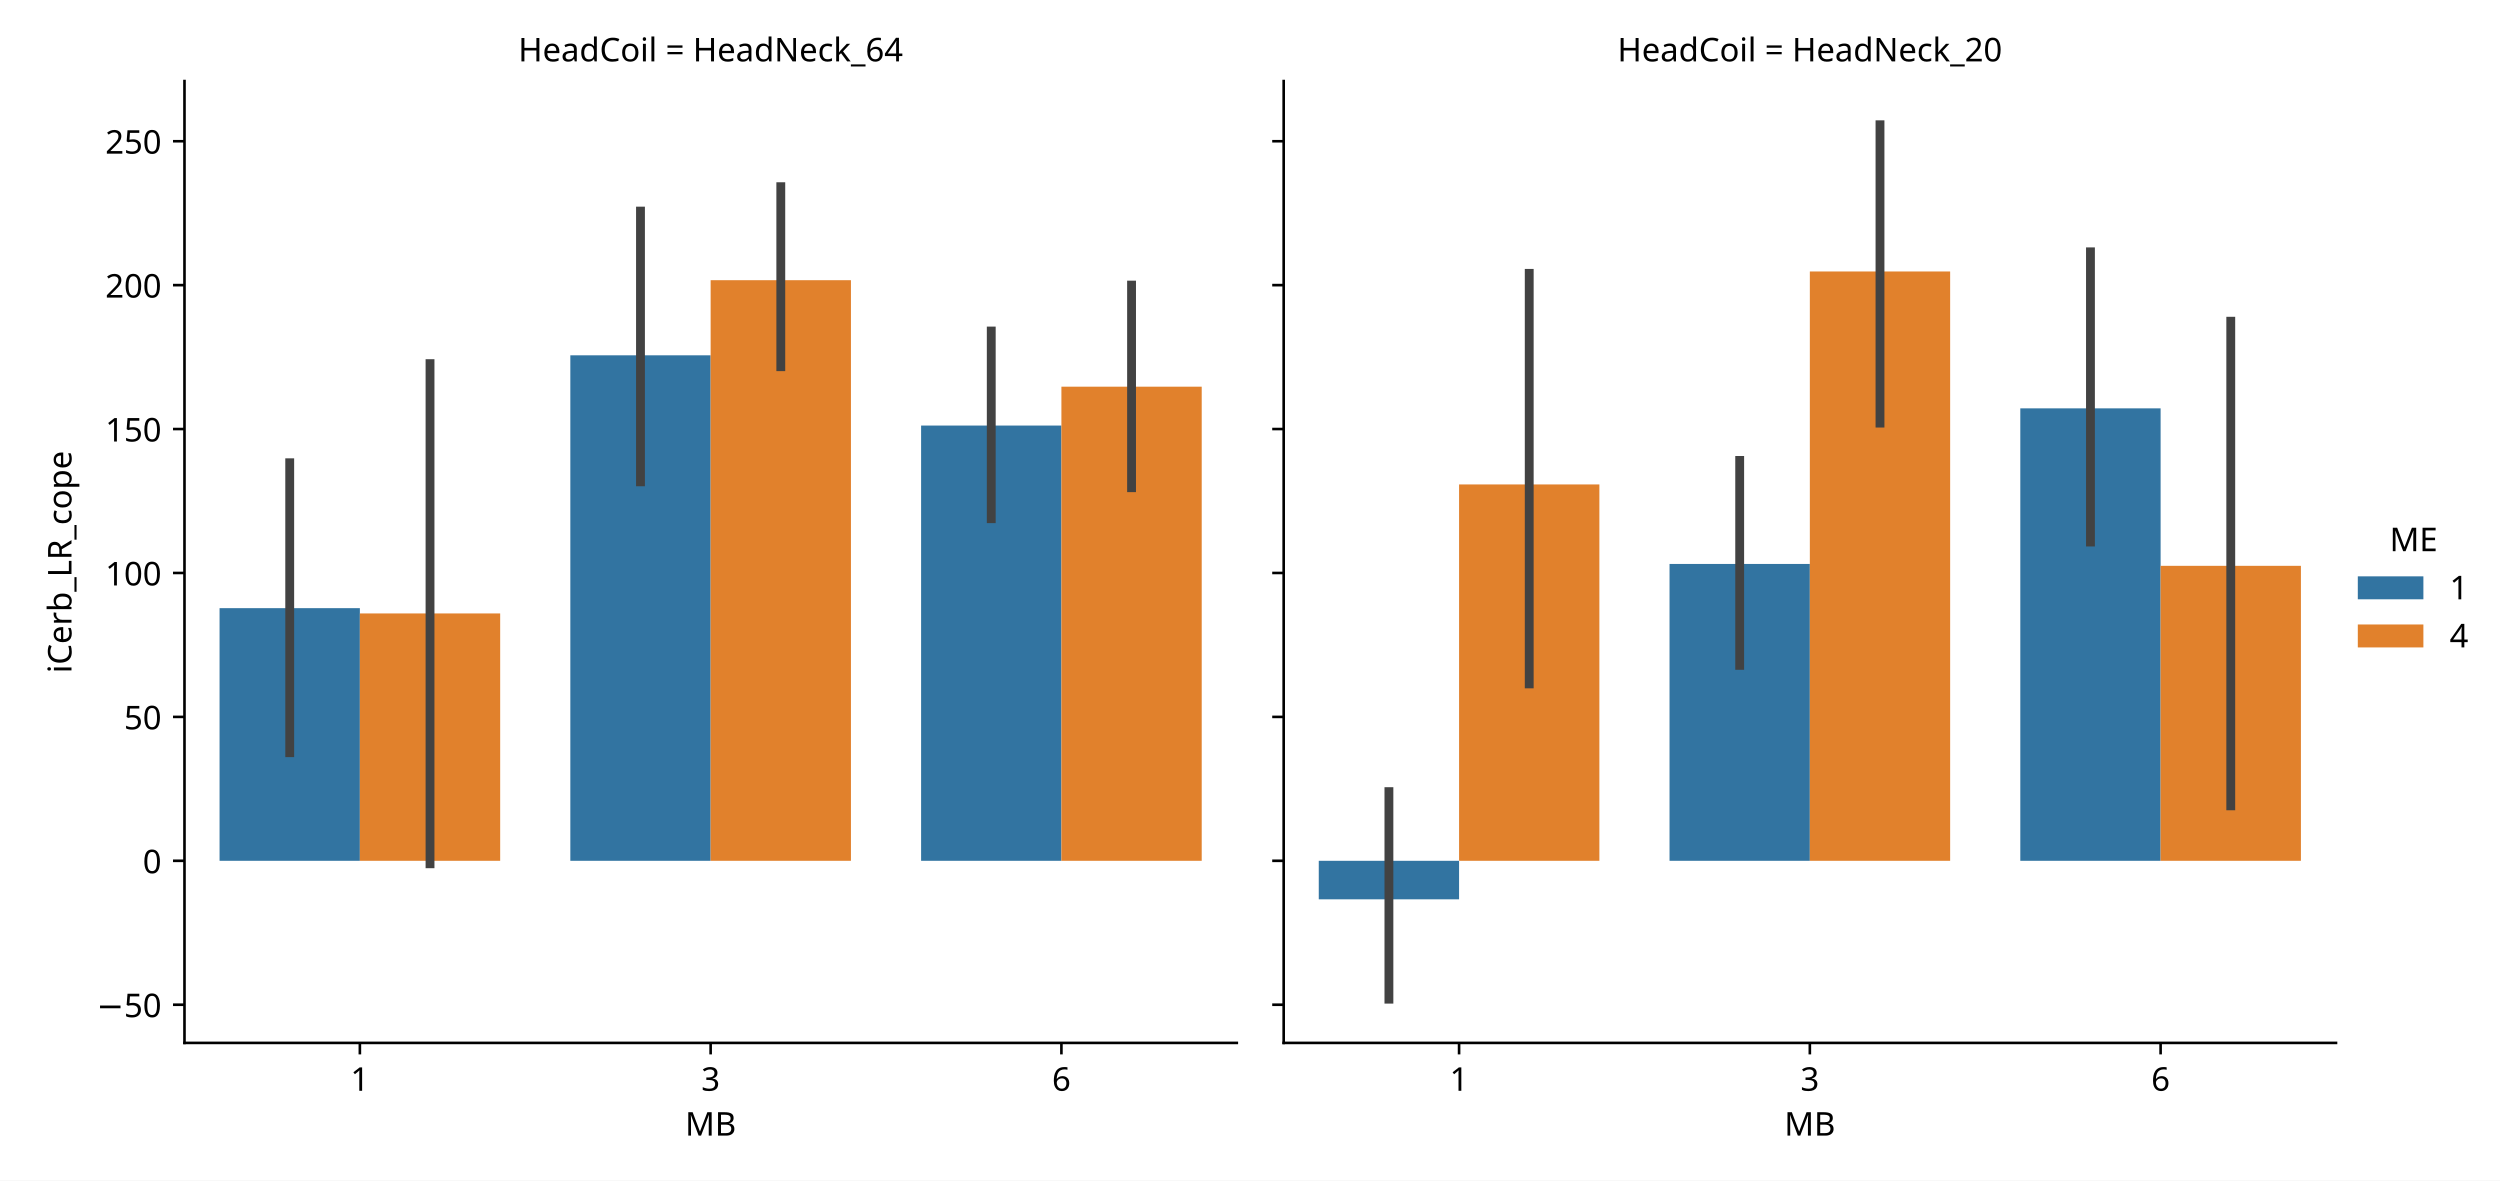
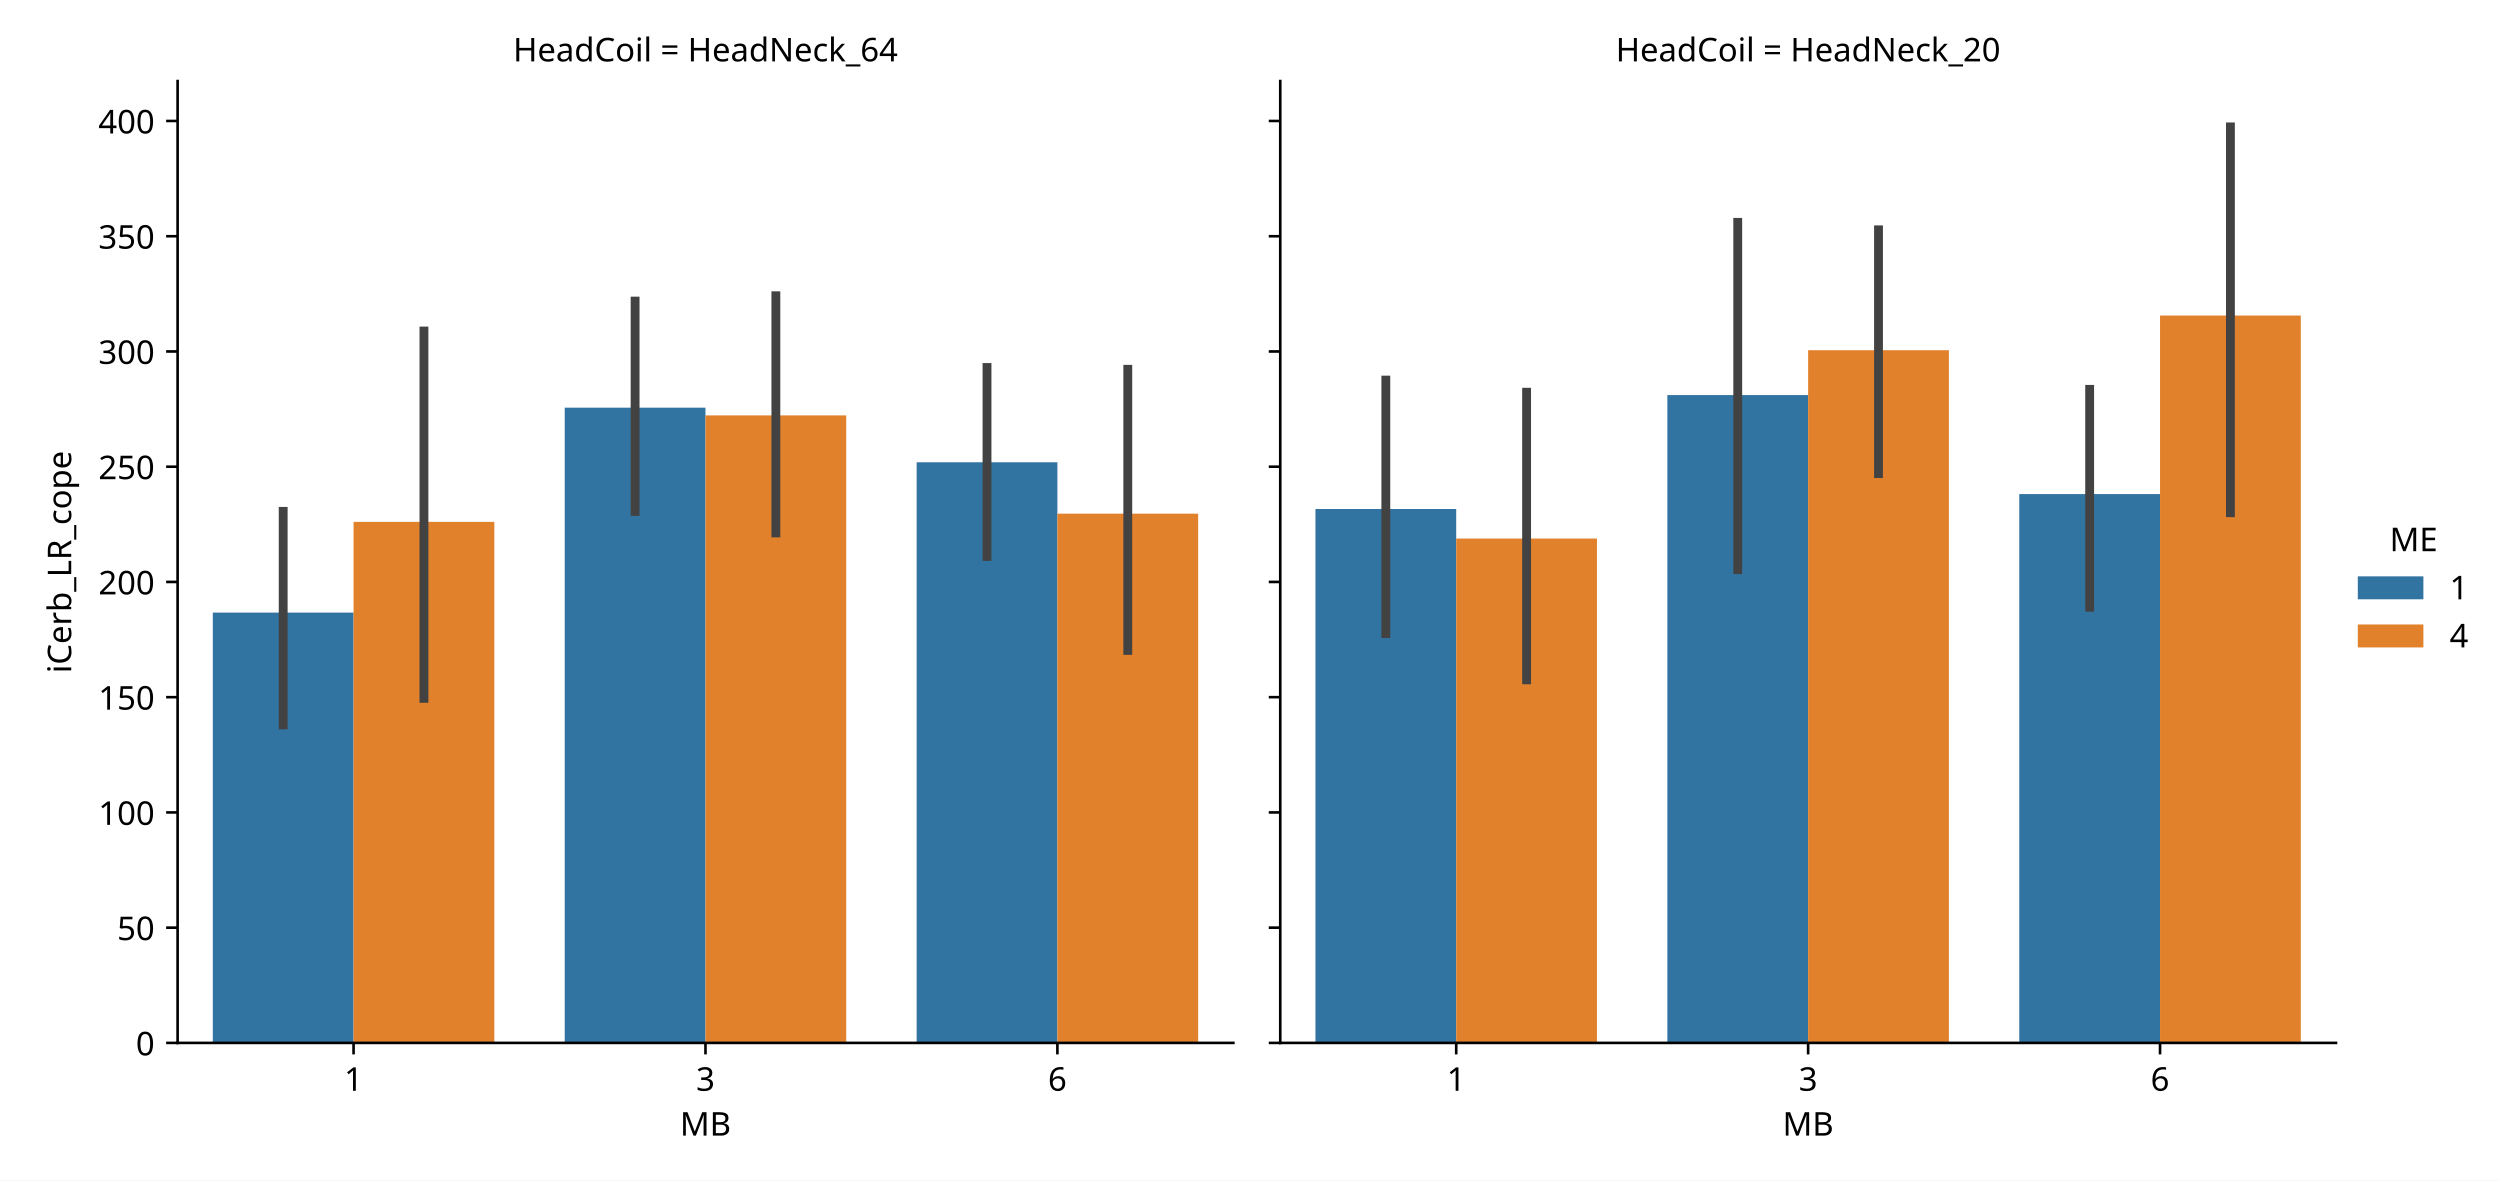
<svg xmlns="http://www.w3.org/2000/svg" xmlns:xlink="http://www.w3.org/1999/xlink" width="762.39pt" height="360pt" viewBox="0 0 762.39 360" version="1.1">
  <defs>
    <style type="text/css">*{stroke-linejoin: round; stroke-linecap: butt}</style>
  </defs>
  <g id="figure_1">
    <g id="patch_1">
      <path d="M 0 360  L 762.39 360  L 762.39 0  L 0 0  z " style="fill: #ffffff" />
    </g>
    <g id="axes_1">
      <g id="patch_2">
-         <path d="M 56.259 318.04  L 377.167 318.04  L 377.167 24.72  L 56.259 24.72  z " style="fill: #ffffff" />
+         <path d="M 54.163 318.04  L 376.118 318.04  L 376.118 24.72  L 54.163 24.72  z " style="fill: #ffffff" />
      </g>
      <g id="patch_3">
-         <path d="M 66.956 262.507  L 109.744 262.507  L 109.744 185.461  L 66.956 185.461  z " clip-path="url(#pf17e1ac2e3)" style="fill: #3274a1" />
+         <path d="M 64.895 318.04  L 107.822 318.04  L 107.822 186.818  L 64.895 186.818  z " clip-path="url(#p7e0ef2eebd)" style="fill: #3274a1" />
      </g>
      <g id="patch_4">
-         <path d="M 173.926 262.507  L 216.713 262.507  L 216.713 108.354  L 173.926 108.354  z " clip-path="url(#pf17e1ac2e3)" style="fill: #3274a1" />
+         <path d="M 172.213 318.04  L 215.14 318.04  L 215.14 124.319  L 172.213 124.319  z " clip-path="url(#p7e0ef2eebd)" style="fill: #3274a1" />
      </g>
      <g id="patch_5">
-         <path d="M 280.895 262.507  L 323.683 262.507  L 323.683 129.775  L 280.895 129.775  z " clip-path="url(#pf17e1ac2e3)" style="fill: #3274a1" />
+         <path d="M 279.531 318.04  L 322.459 318.04  L 322.459 140.972  L 279.531 140.972  z " clip-path="url(#p7e0ef2eebd)" style="fill: #3274a1" />
      </g>
      <g id="patch_6">
-         <path d="M 109.744 262.507  L 152.532 262.507  L 152.532 187.073  L 109.744 187.073  z " clip-path="url(#pf17e1ac2e3)" style="fill: #e1812c" />
+         <path d="M 107.822 318.04  L 150.749 318.04  L 150.749 159.156  L 107.822 159.156  z " clip-path="url(#p7e0ef2eebd)" style="fill: #e1812c" />
      </g>
      <g id="patch_7">
-         <path d="M 216.713 262.507  L 259.501 262.507  L 259.501 85.446  L 216.713 85.446  z " clip-path="url(#pf17e1ac2e3)" style="fill: #e1812c" />
+         <path d="M 215.14 318.04  L 258.068 318.04  L 258.068 126.679  L 215.14 126.679  z " clip-path="url(#p7e0ef2eebd)" style="fill: #e1812c" />
      </g>
      <g id="patch_8">
-         <path d="M 323.683 262.507  L 366.47 262.507  L 366.47 117.921  L 323.683 117.921  z " clip-path="url(#pf17e1ac2e3)" style="fill: #e1812c" />
+         <path d="M 322.459 318.04  L 365.386 318.04  L 365.386 156.637  L 322.459 156.637  z " clip-path="url(#p7e0ef2eebd)" style="fill: #e1812c" />
      </g>
      <g id="matplotlib.axis_1">
        <g id="xtick_1">
          <g id="line2d_1">
            <defs>
-               <path id="m2015c0118f" d="M 0 0  L 0 3.5  " style="stroke: #000000; stroke-width: 0.8" />
+               <path id="m6424264c34" d="M 0 0  L 0 3.5  " style="stroke: #000000; stroke-width: 0.8" />
            </defs>
            <g>
-               <use xlink:href="#m2015c0118f" x="109.744" y="318.04" style="stroke: #000000; stroke-width: 0.8" />
+               <use xlink:href="#m6424264c34" x="107.822" y="318.04" style="stroke: #000000; stroke-width: 0.8" />
            </g>
          </g>
          <g id="text_1">
-             <text style="font: 10px 'sans-serif'; text-anchor: middle" x="109.744" y="332.638" transform="rotate(-0, 109.744, 332.6384)">1</text>
+             <text style="font: 10px 'sans-serif'; text-anchor: middle" x="107.822" y="332.638" transform="rotate(-0, 107.8219, 332.6384)">1</text>
          </g>
        </g>
        <g id="xtick_2">
          <g id="line2d_2">
            <g>
-               <use xlink:href="#m2015c0118f" x="216.713" y="318.04" style="stroke: #000000; stroke-width: 0.8" />
+               <use xlink:href="#m6424264c34" x="215.14" y="318.04" style="stroke: #000000; stroke-width: 0.8" />
            </g>
          </g>
          <g id="text_2">
-             <text style="font: 10px 'sans-serif'; text-anchor: middle" x="216.713" y="332.638" transform="rotate(-0, 216.7133, 332.6384)">3</text>
+             <text style="font: 10px 'sans-serif'; text-anchor: middle" x="215.14" y="332.638" transform="rotate(-0, 215.1402, 332.6384)">3</text>
          </g>
        </g>
        <g id="xtick_3">
          <g id="line2d_3">
            <g>
-               <use xlink:href="#m2015c0118f" x="323.683" y="318.04" style="stroke: #000000; stroke-width: 0.8" />
+               <use xlink:href="#m6424264c34" x="322.459" y="318.04" style="stroke: #000000; stroke-width: 0.8" />
            </g>
          </g>
          <g id="text_3">
-             <text style="font: 10px 'sans-serif'; text-anchor: middle" x="323.683" y="332.638" transform="rotate(-0, 323.6826, 332.6384)">6</text>
+             <text style="font: 10px 'sans-serif'; text-anchor: middle" x="322.459" y="332.638" transform="rotate(-0, 322.4585, 332.6384)">6</text>
          </g>
        </g>
        <g id="text_4">
-           <text style="font: 10px 'sans-serif'; text-anchor: middle" x="216.713" y="346.317" transform="rotate(-0, 216.7133, 346.3166)">MB</text>
+           <text style="font: 10px 'sans-serif'; text-anchor: middle" x="215.14" y="346.317" transform="rotate(-0, 215.1402, 346.3166)">MB</text>
        </g>
      </g>
      <g id="matplotlib.axis_2">
        <g id="ytick_1">
          <g id="line2d_4">
            <defs>
-               <path id="m25ef682c10" d="M 0 0  L -3.5 0  " style="stroke: #000000; stroke-width: 0.8" />
+               <path id="m92f1ec0c4c" d="M 0 0  L -3.5 0  " style="stroke: #000000; stroke-width: 0.8" />
            </defs>
            <g>
-               <use xlink:href="#m25ef682c10" x="56.259" y="306.396" style="stroke: #000000; stroke-width: 0.8" />
+               <use xlink:href="#m92f1ec0c4c" x="54.163" y="318.04" style="stroke: #000000; stroke-width: 0.8" />
            </g>
          </g>
          <g id="text_5">
-             <text style="font: 10px 'sans-serif'; text-anchor: end" x="49.259" y="310.195" transform="rotate(-0, 49.25935, 310.1954)">−50</text>
+             <text style="font: 10px 'sans-serif'; text-anchor: end" x="47.163" y="321.839" transform="rotate(-0, 47.16278, 321.8392)">0</text>
          </g>
        </g>
        <g id="ytick_2">
          <g id="line2d_5">
            <g>
-               <use xlink:href="#m25ef682c10" x="56.259" y="262.507" style="stroke: #000000; stroke-width: 0.8" />
+               <use xlink:href="#m92f1ec0c4c" x="54.163" y="282.897" style="stroke: #000000; stroke-width: 0.8" />
            </g>
          </g>
          <g id="text_6">
-             <text style="font: 10px 'sans-serif'; text-anchor: end" x="49.259" y="266.307" transform="rotate(-0, 49.25935, 266.3067)">0</text>
+             <text style="font: 10px 'sans-serif'; text-anchor: end" x="47.163" y="286.696" transform="rotate(-0, 47.16278, 286.696)">50</text>
          </g>
        </g>
        <g id="ytick_3">
          <g id="line2d_6">
            <g>
-               <use xlink:href="#m25ef682c10" x="56.259" y="218.619" style="stroke: #000000; stroke-width: 0.8" />
+               <use xlink:href="#m92f1ec0c4c" x="54.163" y="247.754" style="stroke: #000000; stroke-width: 0.8" />
            </g>
          </g>
          <g id="text_7">
-             <text style="font: 10px 'sans-serif'; text-anchor: end" x="49.259" y="222.418" transform="rotate(-0, 49.25935, 222.418)">50</text>
+             <text style="font: 10px 'sans-serif'; text-anchor: end" x="47.163" y="251.553" transform="rotate(-0, 47.16278, 251.5528)">100</text>
          </g>
        </g>
        <g id="ytick_4">
          <g id="line2d_7">
            <g>
-               <use xlink:href="#m25ef682c10" x="56.259" y="174.73" style="stroke: #000000; stroke-width: 0.8" />
+               <use xlink:href="#m92f1ec0c4c" x="54.163" y="212.61" style="stroke: #000000; stroke-width: 0.8" />
            </g>
          </g>
          <g id="text_8">
-             <text style="font: 10px 'sans-serif'; text-anchor: end" x="49.259" y="178.529" transform="rotate(-0, 49.25935, 178.5294)">100</text>
+             <text style="font: 10px 'sans-serif'; text-anchor: end" x="47.163" y="216.41" transform="rotate(-0, 47.16278, 216.4096)">150</text>
          </g>
        </g>
        <g id="ytick_5">
          <g id="line2d_8">
            <g>
-               <use xlink:href="#m25ef682c10" x="56.259" y="130.841" style="stroke: #000000; stroke-width: 0.8" />
+               <use xlink:href="#m92f1ec0c4c" x="54.163" y="177.467" style="stroke: #000000; stroke-width: 0.8" />
            </g>
          </g>
          <g id="text_9">
-             <text style="font: 10px 'sans-serif'; text-anchor: end" x="49.259" y="134.641" transform="rotate(-0, 49.25935, 134.6407)">150</text>
+             <text style="font: 10px 'sans-serif'; text-anchor: end" x="47.163" y="181.266" transform="rotate(-0, 47.16278, 181.2664)">200</text>
          </g>
        </g>
        <g id="ytick_6">
          <g id="line2d_9">
            <g>
-               <use xlink:href="#m25ef682c10" x="56.259" y="86.953" style="stroke: #000000; stroke-width: 0.8" />
+               <use xlink:href="#m92f1ec0c4c" x="54.163" y="142.324" style="stroke: #000000; stroke-width: 0.8" />
            </g>
          </g>
          <g id="text_10">
-             <text style="font: 10px 'sans-serif'; text-anchor: end" x="49.259" y="90.752" transform="rotate(-0, 49.25935, 90.75203)">200</text>
+             <text style="font: 10px 'sans-serif'; text-anchor: end" x="47.163" y="146.123" transform="rotate(-0, 47.16278, 146.1231)">250</text>
          </g>
        </g>
        <g id="ytick_7">
          <g id="line2d_10">
            <g>
-               <use xlink:href="#m25ef682c10" x="56.259" y="43.064" style="stroke: #000000; stroke-width: 0.8" />
+               <use xlink:href="#m92f1ec0c4c" x="54.163" y="107.181" style="stroke: #000000; stroke-width: 0.8" />
            </g>
          </g>
          <g id="text_11">
-             <text style="font: 10px 'sans-serif'; text-anchor: end" x="49.259" y="46.863" transform="rotate(-0, 49.25935, 46.86336)">250</text>
-           </g>
-         </g>
-         <g id="text_12">
-           <text style="font: 10px 'sans-serif'; text-anchor: middle" x="21.797" y="171.38" transform="rotate(-90, 21.79685, 171.38)">iCerb_LR_cope</text>
-         </g>
-       </g>
-       <g id="line2d_11">
-         <path d="M 88.35 229.547  L 88.35 141.128  " clip-path="url(#pf17e1ac2e3)" style="fill: none; stroke: #424242; stroke-width: 2.7; stroke-linecap: square" />
-       </g>
-       <g id="line2d_12">
-         <path d="M 195.319 146.939  L 195.319 64.368  " clip-path="url(#pf17e1ac2e3)" style="fill: none; stroke: #424242; stroke-width: 2.7; stroke-linecap: square" />
+             <text style="font: 10px 'sans-serif'; text-anchor: end" x="47.163" y="110.98" transform="rotate(-0, 47.16278, 110.9799)">300</text>
+           </g>
+         </g>
+         <g id="ytick_8">
+           <g id="line2d_11">
+             <g>
+               <use xlink:href="#m92f1ec0c4c" x="54.163" y="72.037" style="stroke: #000000; stroke-width: 0.8" />
+             </g>
+           </g>
+           <g id="text_12">
+             <text style="font: 10px 'sans-serif'; text-anchor: end" x="47.163" y="75.837" transform="rotate(-0, 47.16278, 75.8367)">350</text>
+           </g>
+         </g>
+         <g id="ytick_9">
+           <g id="line2d_12">
+             <g>
+               <use xlink:href="#m92f1ec0c4c" x="54.163" y="36.894" style="stroke: #000000; stroke-width: 0.8" />
+             </g>
+           </g>
+           <g id="text_13">
+             <text style="font: 10px 'sans-serif'; text-anchor: end" x="47.163" y="40.693" transform="rotate(-0, 47.16278, 40.69349)">400</text>
+           </g>
+         </g>
+         <g id="text_14">
+           <text style="font: 10px 'sans-serif'; text-anchor: middle" x="21.717" y="171.38" transform="rotate(-90, 21.71747, 171.38)">iCerb_LR_cope</text>
+         </g>
      </g>
      <g id="line2d_13">
-         <path d="M 302.289 158.181  L 302.289 100.949  " clip-path="url(#pf17e1ac2e3)" style="fill: none; stroke: #424242; stroke-width: 2.7; stroke-linecap: square" />
+         <path d="M 86.358 221.058  L 86.358 155.938  " clip-path="url(#p7e0ef2eebd)" style="fill: none; stroke: #424242; stroke-width: 2.7; stroke-linecap: square" />
      </g>
      <g id="line2d_14">
-         <path d="M 131.138 263.411  L 131.138 110.89  " clip-path="url(#pf17e1ac2e3)" style="fill: none; stroke: #424242; stroke-width: 2.7; stroke-linecap: square" />
+         <path d="M 193.677 155.99  L 193.677 91.819  " clip-path="url(#p7e0ef2eebd)" style="fill: none; stroke: #424242; stroke-width: 2.7; stroke-linecap: square" />
      </g>
      <g id="line2d_15">
-         <path d="M 238.107 111.821  L 238.107 56.939  " clip-path="url(#pf17e1ac2e3)" style="fill: none; stroke: #424242; stroke-width: 2.7; stroke-linecap: square" />
+         <path d="M 300.995 169.684  L 300.995 112.078  " clip-path="url(#p7e0ef2eebd)" style="fill: none; stroke: #424242; stroke-width: 2.7; stroke-linecap: square" />
      </g>
      <g id="line2d_16">
-         <path d="M 345.076 148.736  L 345.076 86.935  " clip-path="url(#pf17e1ac2e3)" style="fill: none; stroke: #424242; stroke-width: 2.7; stroke-linecap: square" />
+         <path d="M 129.286 212.973  L 129.286 100.944  " clip-path="url(#p7e0ef2eebd)" style="fill: none; stroke: #424242; stroke-width: 2.7; stroke-linecap: square" />
+       </g>
+       <g id="line2d_17">
+         <path d="M 236.604 162.504  L 236.604 90.183  " clip-path="url(#p7e0ef2eebd)" style="fill: none; stroke: #424242; stroke-width: 2.7; stroke-linecap: square" />
+       </g>
+       <g id="line2d_18">
+         <path d="M 343.922 198.354  L 343.922 112.62  " clip-path="url(#p7e0ef2eebd)" style="fill: none; stroke: #424242; stroke-width: 2.7; stroke-linecap: square" />
      </g>
      <g id="patch_9">
-         <path d="M 56.259 318.04  L 56.259 24.72  " style="fill: none; stroke: #000000; stroke-width: 0.8; stroke-linejoin: miter; stroke-linecap: square" />
+         <path d="M 54.163 318.04  L 54.163 24.72  " style="fill: none; stroke: #000000; stroke-width: 0.8; stroke-linejoin: miter; stroke-linecap: square" />
      </g>
      <g id="patch_10">
-         <path d="M 56.259 318.04  L 377.167 318.04  " style="fill: none; stroke: #000000; stroke-width: 0.8; stroke-linejoin: miter; stroke-linecap: square" />
-       </g>
-       <g id="text_13">
-         <text style="font: 10px 'sans-serif'; text-anchor: middle" x="216.713" y="18.72" transform="rotate(-0, 216.7133, 18.72)">HeadCoil = HeadNeck_64</text>
+         <path d="M 54.163 318.04  L 376.118 318.04  " style="fill: none; stroke: #000000; stroke-width: 0.8; stroke-linejoin: miter; stroke-linecap: square" />
+       </g>
+       <g id="text_15">
+         <text style="font: 10px 'sans-serif'; text-anchor: middle" x="215.14" y="18.72" transform="rotate(-0, 215.1402, 18.72)">HeadCoil = HeadNeck_64</text>
      </g>
    </g>
    <g id="axes_2">
      <g id="patch_11">
-         <path d="M 391.468 318.04  L 712.376 318.04  L 712.376 24.72  L 391.468 24.72  z " style="fill: #ffffff" />
+         <path d="M 390.421 318.04  L 712.376 318.04  L 712.376 24.72  L 390.421 24.72  z " style="fill: #ffffff" />
      </g>
      <g id="patch_12">
-         <path d="M 402.165 262.507  L 444.953 262.507  L 444.953 274.254  L 402.165 274.254  z " clip-path="url(#p0648a26130)" style="fill: #3274a1" />
+         <path d="M 401.153 318.04  L 444.08 318.04  L 444.08 155.215  L 401.153 155.215  z " clip-path="url(#p65e54215e9)" style="fill: #3274a1" />
      </g>
      <g id="patch_13">
-         <path d="M 509.134 262.507  L 551.922 262.507  L 551.922 171.98  L 509.134 171.98  z " clip-path="url(#p0648a26130)" style="fill: #3274a1" />
+         <path d="M 508.471 318.04  L 551.399 318.04  L 551.399 120.485  L 508.471 120.485  z " clip-path="url(#p65e54215e9)" style="fill: #3274a1" />
      </g>
      <g id="patch_14">
-         <path d="M 616.104 262.507  L 658.891 262.507  L 658.891 124.529  L 616.104 124.529  z " clip-path="url(#p0648a26130)" style="fill: #3274a1" />
+         <path d="M 615.79 318.04  L 658.717 318.04  L 658.717 150.67  L 615.79 150.67  z " clip-path="url(#p65e54215e9)" style="fill: #3274a1" />
      </g>
      <g id="patch_15">
-         <path d="M 444.953 262.507  L 487.741 262.507  L 487.741 147.733  L 444.953 147.733  z " clip-path="url(#p0648a26130)" style="fill: #e1812c" />
+         <path d="M 444.08 318.04  L 487.008 318.04  L 487.008 164.236  L 444.08 164.236  z " clip-path="url(#p65e54215e9)" style="fill: #e1812c" />
      </g>
      <g id="patch_16">
-         <path d="M 551.922 262.507  L 594.71 262.507  L 594.71 82.788  L 551.922 82.788  z " clip-path="url(#p0648a26130)" style="fill: #e1812c" />
+         <path d="M 551.399 318.04  L 594.326 318.04  L 594.326 106.804  L 551.399 106.804  z " clip-path="url(#p65e54215e9)" style="fill: #e1812c" />
      </g>
      <g id="patch_17">
-         <path d="M 658.891 262.507  L 701.679 262.507  L 701.679 172.554  L 658.891 172.554  z " clip-path="url(#p0648a26130)" style="fill: #e1812c" />
+         <path d="M 658.717 318.04  L 701.644 318.04  L 701.644 96.224  L 658.717 96.224  z " clip-path="url(#p65e54215e9)" style="fill: #e1812c" />
      </g>
      <g id="matplotlib.axis_3">
        <g id="xtick_4">
-           <g id="line2d_17">
-             <g>
-               <use xlink:href="#m2015c0118f" x="444.953" y="318.04" style="stroke: #000000; stroke-width: 0.8" />
-             </g>
-           </g>
-           <g id="text_14">
-             <text style="font: 10px 'sans-serif'; text-anchor: middle" x="444.953" y="332.638" transform="rotate(-0, 444.9529, 332.6384)">1</text>
+           <g id="line2d_19">
+             <g>
+               <use xlink:href="#m6424264c34" x="444.08" y="318.04" style="stroke: #000000; stroke-width: 0.8" />
+             </g>
+           </g>
+           <g id="text_16">
+             <text style="font: 10px 'sans-serif'; text-anchor: middle" x="444.08" y="332.638" transform="rotate(-0, 444.0804, 332.6384)">1</text>
          </g>
        </g>
        <g id="xtick_5">
-           <g id="line2d_18">
-             <g>
-               <use xlink:href="#m2015c0118f" x="551.922" y="318.04" style="stroke: #000000; stroke-width: 0.8" />
-             </g>
-           </g>
-           <g id="text_15">
-             <text style="font: 10px 'sans-serif'; text-anchor: middle" x="551.922" y="332.638" transform="rotate(-0, 551.9222, 332.6384)">3</text>
+           <g id="line2d_20">
+             <g>
+               <use xlink:href="#m6424264c34" x="551.399" y="318.04" style="stroke: #000000; stroke-width: 0.8" />
+             </g>
+           </g>
+           <g id="text_17">
+             <text style="font: 10px 'sans-serif'; text-anchor: middle" x="551.399" y="332.638" transform="rotate(-0, 551.3987, 332.6384)">3</text>
          </g>
        </g>
        <g id="xtick_6">
-           <g id="line2d_19">
-             <g>
-               <use xlink:href="#m2015c0118f" x="658.891" y="318.04" style="stroke: #000000; stroke-width: 0.8" />
-             </g>
-           </g>
-           <g id="text_16">
-             <text style="font: 10px 'sans-serif'; text-anchor: middle" x="658.891" y="332.638" transform="rotate(-0, 658.8915, 332.6384)">6</text>
-           </g>
-         </g>
-         <g id="text_17">
-           <text style="font: 10px 'sans-serif'; text-anchor: middle" x="551.922" y="346.317" transform="rotate(-0, 551.9222, 346.3166)">MB</text>
+           <g id="line2d_21">
+             <g>
+               <use xlink:href="#m6424264c34" x="658.717" y="318.04" style="stroke: #000000; stroke-width: 0.8" />
+             </g>
+           </g>
+           <g id="text_18">
+             <text style="font: 10px 'sans-serif'; text-anchor: middle" x="658.717" y="332.638" transform="rotate(-0, 658.717, 332.6384)">6</text>
+           </g>
+         </g>
+         <g id="text_19">
+           <text style="font: 10px 'sans-serif'; text-anchor: middle" x="551.399" y="346.317" transform="rotate(-0, 551.3987, 346.3166)">MB</text>
        </g>
      </g>
      <g id="matplotlib.axis_4">
-         <g id="ytick_8">
-           <g id="line2d_20">
-             <g>
-               <use xlink:href="#m25ef682c10" x="391.468" y="306.396" style="stroke: #000000; stroke-width: 0.8" />
-             </g>
-           </g>
-         </g>
-         <g id="ytick_9">
-           <g id="line2d_21">
-             <g>
-               <use xlink:href="#m25ef682c10" x="391.468" y="262.507" style="stroke: #000000; stroke-width: 0.8" />
-             </g>
-           </g>
-         </g>
        <g id="ytick_10">
          <g id="line2d_22">
            <g>
-               <use xlink:href="#m25ef682c10" x="391.468" y="218.619" style="stroke: #000000; stroke-width: 0.8" />
+               <use xlink:href="#m92f1ec0c4c" x="390.421" y="318.04" style="stroke: #000000; stroke-width: 0.8" />
            </g>
          </g>
        </g>
        <g id="ytick_11">
          <g id="line2d_23">
            <g>
-               <use xlink:href="#m25ef682c10" x="391.468" y="174.73" style="stroke: #000000; stroke-width: 0.8" />
+               <use xlink:href="#m92f1ec0c4c" x="390.421" y="282.897" style="stroke: #000000; stroke-width: 0.8" />
            </g>
          </g>
        </g>
        <g id="ytick_12">
          <g id="line2d_24">
            <g>
-               <use xlink:href="#m25ef682c10" x="391.468" y="130.841" style="stroke: #000000; stroke-width: 0.8" />
+               <use xlink:href="#m92f1ec0c4c" x="390.421" y="247.754" style="stroke: #000000; stroke-width: 0.8" />
            </g>
          </g>
        </g>
        <g id="ytick_13">
          <g id="line2d_25">
            <g>
-               <use xlink:href="#m25ef682c10" x="391.468" y="86.953" style="stroke: #000000; stroke-width: 0.8" />
+               <use xlink:href="#m92f1ec0c4c" x="390.421" y="212.61" style="stroke: #000000; stroke-width: 0.8" />
            </g>
          </g>
        </g>
        <g id="ytick_14">
          <g id="line2d_26">
            <g>
-               <use xlink:href="#m25ef682c10" x="391.468" y="43.064" style="stroke: #000000; stroke-width: 0.8" />
-             </g>
-           </g>
-         </g>
-       </g>
-       <g id="line2d_27">
-         <path d="M 423.559 304.707  L 423.559 241.416  " clip-path="url(#p0648a26130)" style="fill: none; stroke: #424242; stroke-width: 2.7; stroke-linecap: square" />
-       </g>
-       <g id="line2d_28">
-         <path d="M 530.528 202.909  L 530.528 140.416  " clip-path="url(#p0648a26130)" style="fill: none; stroke: #424242; stroke-width: 2.7; stroke-linecap: square" />
-       </g>
-       <g id="line2d_29">
-         <path d="M 637.498 165.301  L 637.498 76.786  " clip-path="url(#p0648a26130)" style="fill: none; stroke: #424242; stroke-width: 2.7; stroke-linecap: square" />
-       </g>
-       <g id="line2d_30">
-         <path d="M 466.347 208.569  L 466.347 83.372  " clip-path="url(#p0648a26130)" style="fill: none; stroke: #424242; stroke-width: 2.7; stroke-linecap: square" />
+               <use xlink:href="#m92f1ec0c4c" x="390.421" y="177.467" style="stroke: #000000; stroke-width: 0.8" />
+             </g>
+           </g>
+         </g>
+         <g id="ytick_15">
+           <g id="line2d_27">
+             <g>
+               <use xlink:href="#m92f1ec0c4c" x="390.421" y="142.324" style="stroke: #000000; stroke-width: 0.8" />
+             </g>
+           </g>
+         </g>
+         <g id="ytick_16">
+           <g id="line2d_28">
+             <g>
+               <use xlink:href="#m92f1ec0c4c" x="390.421" y="107.181" style="stroke: #000000; stroke-width: 0.8" />
+             </g>
+           </g>
+         </g>
+         <g id="ytick_17">
+           <g id="line2d_29">
+             <g>
+               <use xlink:href="#m92f1ec0c4c" x="390.421" y="72.037" style="stroke: #000000; stroke-width: 0.8" />
+             </g>
+           </g>
+         </g>
+         <g id="ytick_18">
+           <g id="line2d_30">
+             <g>
+               <use xlink:href="#m92f1ec0c4c" x="390.421" y="36.894" style="stroke: #000000; stroke-width: 0.8" />
+             </g>
+           </g>
+         </g>
      </g>
      <g id="line2d_31">
-         <path d="M 573.316 129.036  L 573.316 38.053  " clip-path="url(#p0648a26130)" style="fill: none; stroke: #424242; stroke-width: 2.7; stroke-linecap: square" />
+         <path d="M 422.617 193.214  L 422.617 115.913  " clip-path="url(#p65e54215e9)" style="fill: none; stroke: #424242; stroke-width: 2.7; stroke-linecap: square" />
      </g>
      <g id="line2d_32">
-         <path d="M 680.285 245.751  L 680.285 97.95  " clip-path="url(#p0648a26130)" style="fill: none; stroke: #424242; stroke-width: 2.7; stroke-linecap: square" />
+         <path d="M 529.935 173.723  L 529.935 67.803  " clip-path="url(#p65e54215e9)" style="fill: none; stroke: #424242; stroke-width: 2.7; stroke-linecap: square" />
+       </g>
+       <g id="line2d_33">
+         <path d="M 637.253 185.184  L 637.253 118.739  " clip-path="url(#p65e54215e9)" style="fill: none; stroke: #424242; stroke-width: 2.7; stroke-linecap: square" />
+       </g>
+       <g id="line2d_34">
+         <path d="M 465.544 207.325  L 465.544 119.616  " clip-path="url(#p65e54215e9)" style="fill: none; stroke: #424242; stroke-width: 2.7; stroke-linecap: square" />
+       </g>
+       <g id="line2d_35">
+         <path d="M 572.862 144.418  L 572.862 70.084  " clip-path="url(#p65e54215e9)" style="fill: none; stroke: #424242; stroke-width: 2.7; stroke-linecap: square" />
+       </g>
+       <g id="line2d_36">
+         <path d="M 680.181 156.36  L 680.181 38.688  " clip-path="url(#p65e54215e9)" style="fill: none; stroke: #424242; stroke-width: 2.7; stroke-linecap: square" />
      </g>
      <g id="patch_18">
-         <path d="M 391.468 318.04  L 391.468 24.72  " style="fill: none; stroke: #000000; stroke-width: 0.8; stroke-linejoin: miter; stroke-linecap: square" />
+         <path d="M 390.421 318.04  L 390.421 24.72  " style="fill: none; stroke: #000000; stroke-width: 0.8; stroke-linejoin: miter; stroke-linecap: square" />
      </g>
      <g id="patch_19">
-         <path d="M 391.468 318.04  L 712.376 318.04  " style="fill: none; stroke: #000000; stroke-width: 0.8; stroke-linejoin: miter; stroke-linecap: square" />
-       </g>
-       <g id="text_18">
-         <text style="font: 10px 'sans-serif'; text-anchor: middle" x="551.922" y="18.72" transform="rotate(-0, 551.9222, 18.72)">HeadCoil = HeadNeck_20</text>
+         <path d="M 390.421 318.04  L 712.376 318.04  " style="fill: none; stroke: #000000; stroke-width: 0.8; stroke-linejoin: miter; stroke-linecap: square" />
+       </g>
+       <g id="text_20">
+         <text style="font: 10px 'sans-serif'; text-anchor: middle" x="551.399" y="18.72" transform="rotate(-0, 551.3987, 18.72)">HeadCoil = HeadNeck_20</text>
      </g>
    </g>
    <g id="legend_1">
-       <g id="text_19">
+       <g id="text_21">
        <text style="font: 10px 'sans-serif'; text-anchor: start" x="728.735" y="168.081" transform="rotate(-0, 728.7353, 168.0813)">ME</text>
      </g>
      <g id="patch_20">
        <path d="M 719.028 182.759  L 739.028 182.759  L 739.028 175.759  L 719.028 175.759  z " style="fill: #3274a1" />
      </g>
-       <g id="text_20">
+       <g id="text_22">
        <text style="font: 10px 'sans-serif'; text-anchor: start" x="747.028" y="182.759" transform="rotate(-0, 747.0275, 182.7594)">1</text>
      </g>
      <g id="patch_21">
        <path d="M 719.028 197.438  L 739.028 197.438  L 739.028 190.438  L 719.028 190.438  z " style="fill: #e1812c" />
      </g>
-       <g id="text_21">
+       <g id="text_23">
        <text style="font: 10px 'sans-serif'; text-anchor: start" x="747.028" y="197.438" transform="rotate(-0, 747.0275, 197.4375)">4</text>
      </g>
    </g>
  </g>
  <defs>
-     <clipPath id="pf17e1ac2e3">
-       <rect x="56.259" y="24.72" width="320.908" height="293.32" />
+     <clipPath id="p7e0ef2eebd">
+       <rect x="54.163" y="24.72" width="321.955" height="293.32" />
    </clipPath>
-     <clipPath id="p0648a26130">
-       <rect x="391.468" y="24.72" width="320.908" height="293.32" />
+     <clipPath id="p65e54215e9">
+       <rect x="390.421" y="24.72" width="321.955" height="293.32" />
    </clipPath>
  </defs>
</svg>
